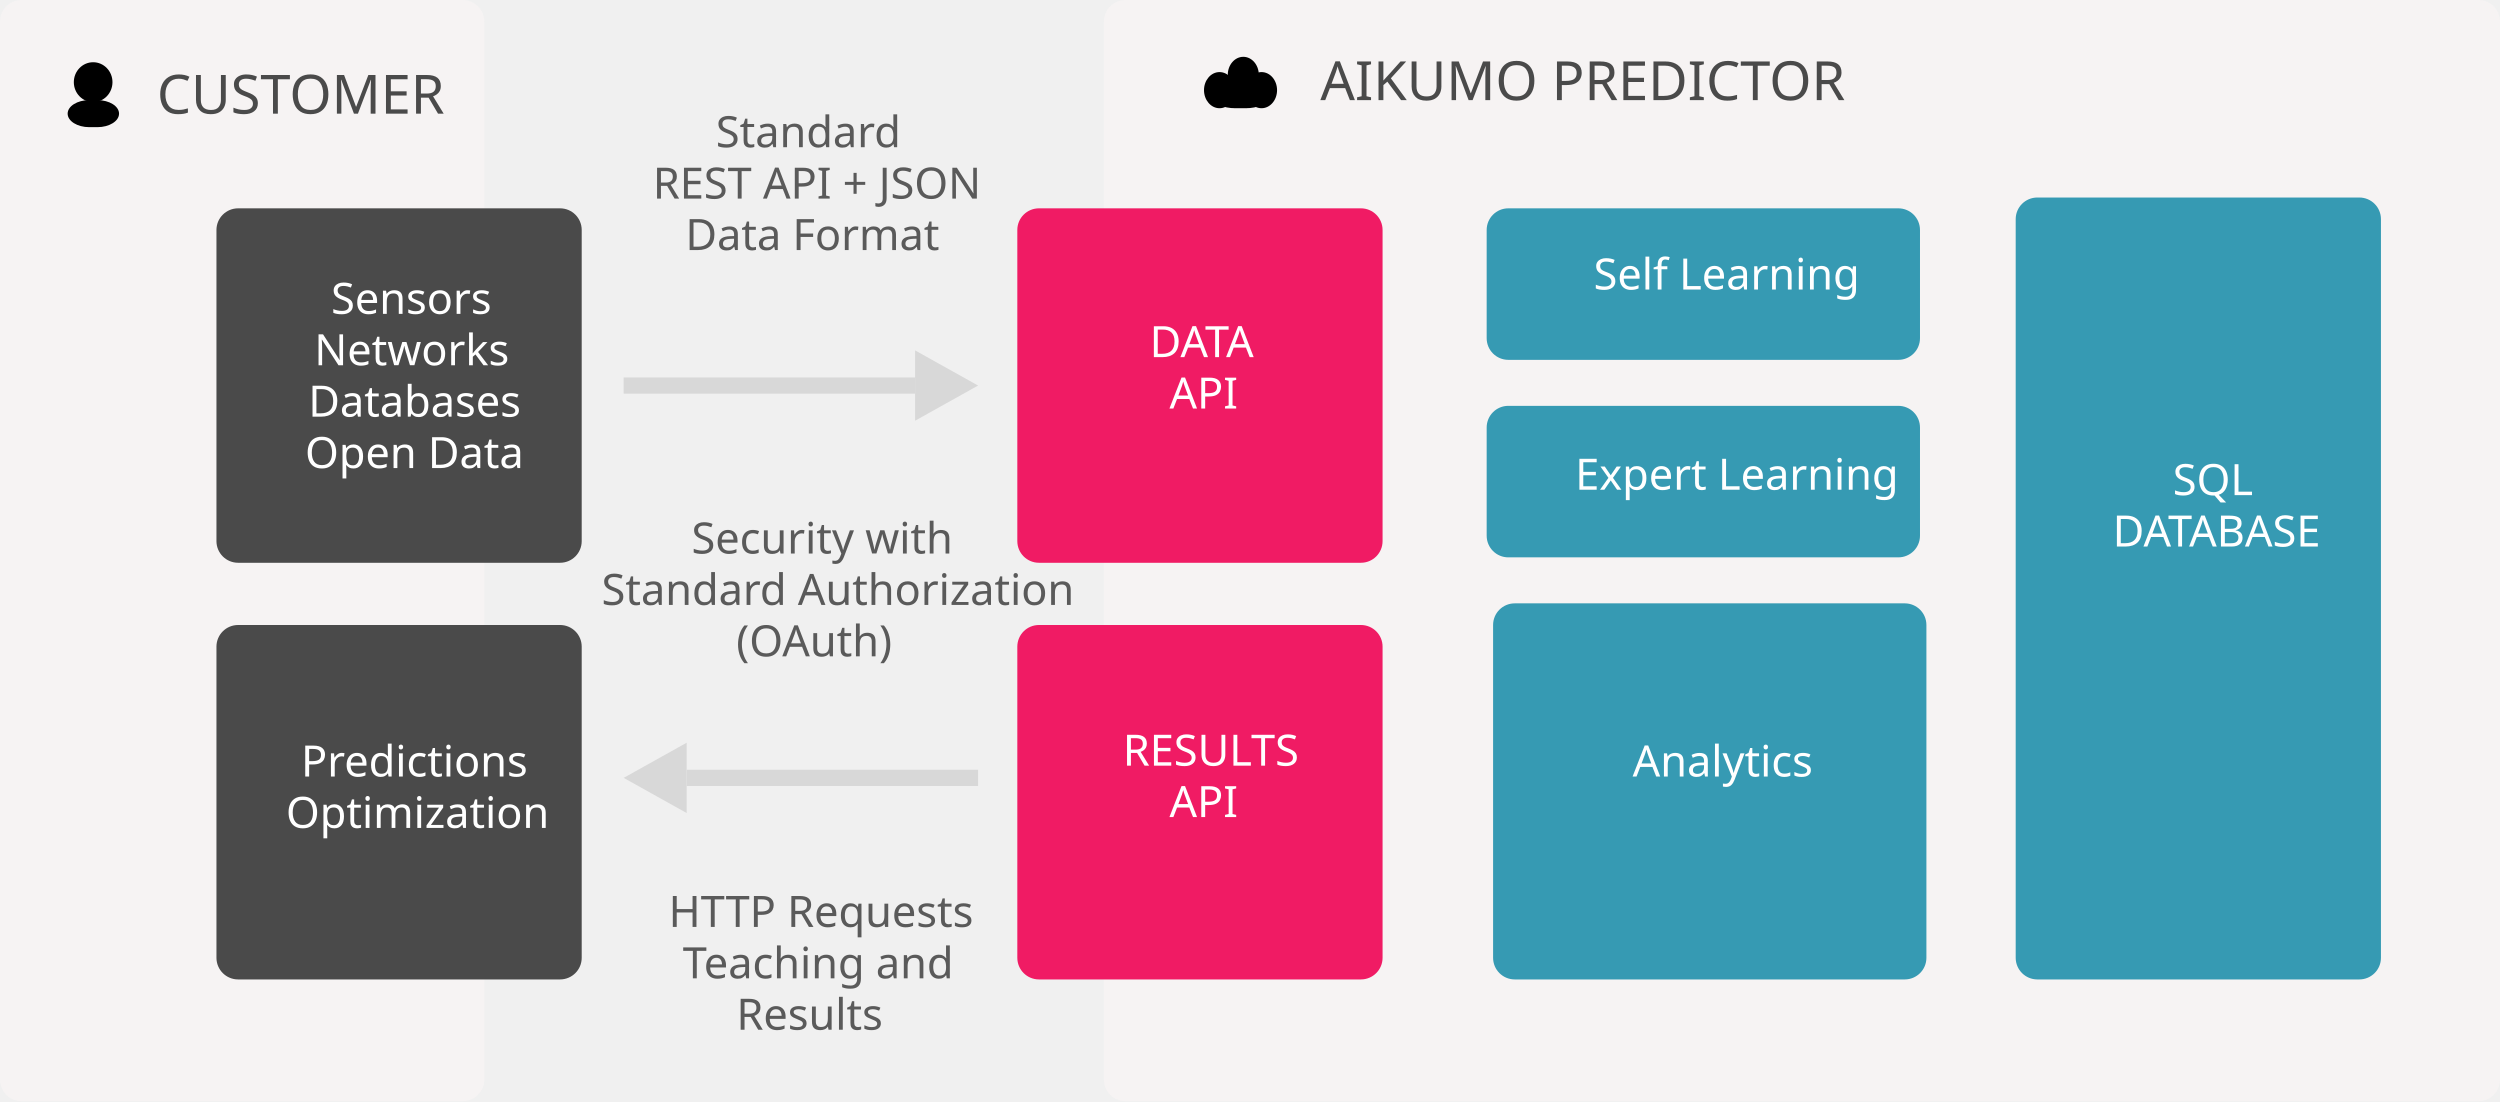
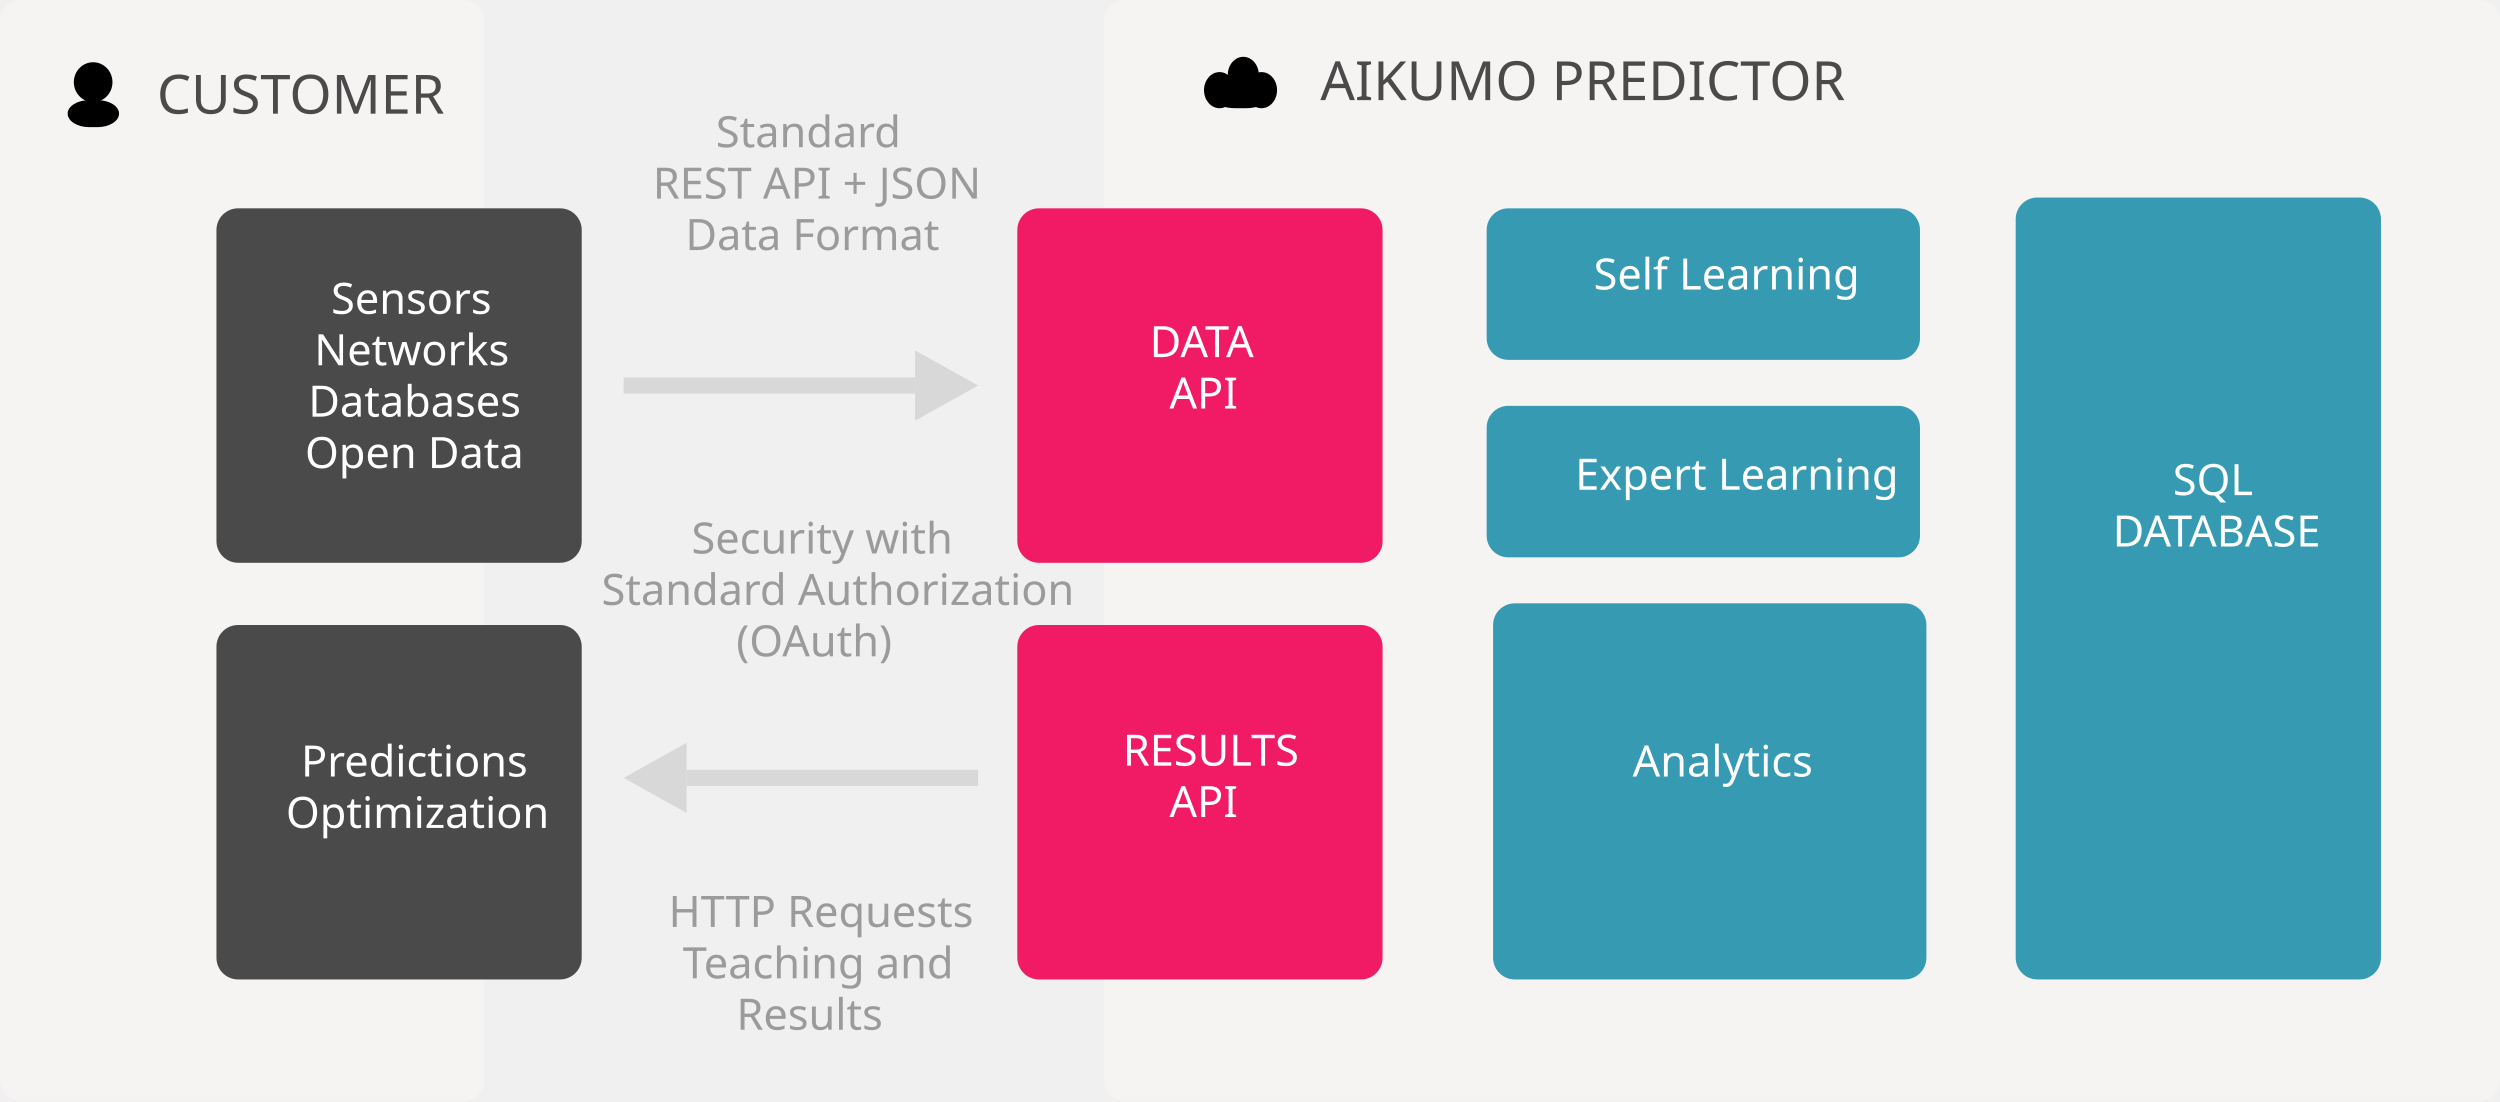
<svg xmlns="http://www.w3.org/2000/svg" width="924px" height="407px" viewBox="0 0 924 407" version="1.1">
  <defs />
  <g id="Page-1" stroke="none" stroke-width="1" fill="none" fill-rule="evenodd">
    <g id="Group">
      <g>
        <rect id="Rectangle-10" fill="#F6F3F3" x="0" y="0" width="179" height="407" rx="8" />
        <rect id="Rectangle-9" fill="#F6F3F3" x="408" y="0" width="516" height="407" rx="8" />
        <g id="Rectangle-10-+-Oval-1" transform="translate(25, 23)" fill="#000000">
          <g>
            <rect id="Rectangle-10" x="0" y="14.003" width="19" height="9.997" rx="8" />
            <ellipse id="Oval-1" cx="9.429" cy="7.37" rx="7.143" ry="7.37" />
          </g>
        </g>
        <g id="Triangle-1-+-Rectangle-11" transform="translate(296, 287.5) rotate(-90) translate(-296, -287.5) translate(283, 222)" fill="#D8D8D8">
          <polygon id="Triangle-1" points="13 0 26 23.289 0 23.289 " />
          <rect id="Rectangle-11" x="10" y="23.289" width="6" height="107.711" />
        </g>
        <g id="Triangle-1-+-Rectangle-12" transform="translate(296, 142.5) scale(-1, 1) rotate(-90) translate(-296, -142.5) translate(283, 77)" fill="#D8D8D8">
          <polygon id="Triangle-1" points="13 0 26 23.289 0 23.289 " />
          <rect id="Rectangle-11" x="10" y="23.289" width="6" height="107.711" />
        </g>
        <g id="Rectangle-3-+-DATA-" transform="translate(376, 77)">
          <rect id="Rectangle-3" fill="#F01B64" x="0" y="0" width="135" height="131" rx="8" />
          <text id="DATA-" font-family="Calibri" font-size="16" font-weight="normal" fill="#FFFFFF">
            <tspan x="48.922" y="55">DATA </tspan>
            <tspan x="56.223" y="74">API</tspan>
          </text>
        </g>
        <g id="Rectangle-4-+-RESULTS" transform="translate(376, 231)">
          <rect id="Rectangle-4" fill="#F01B64" x="0" y="0" width="135" height="131" rx="8" />
          <text id="RESULTS" font-family="Calibri" font-size="16" font-weight="normal" fill="#FFFFFF">
            <tspan x="39.004" y="52">RESULTS</tspan>
            <tspan x="56.223" y="71">API</tspan>
          </text>
        </g>
        <g id="Rectangle-5-+-Self-Learning" transform="translate(549, 77)">
          <rect id="Rectangle-5" fill="#369AB3" x="0.473" y="0" width="160.154" height="56" rx="8" />
          <text id="Self-Learning" font-family="Calibri" font-size="16" font-weight="normal" fill="#FFFFFF">
            <tspan x="40" y="30">Self Learning</tspan>
          </text>
        </g>
        <g id="Rectangle-6-+-Expert-Learning" transform="translate(549, 150)">
          <rect id="Rectangle-6" fill="#369AB3" x="0.473" y="0" width="160.154" height="56" rx="8" />
          <text id="Expert-Learning" font-family="Calibri" font-size="16" font-weight="normal" fill="#FFFFFF">
            <tspan x="33.195" y="31">Expert Learning</tspan>
          </text>
        </g>
        <g id="Rectangle-7-+-Analytics" transform="translate(552, 223)">
          <rect id="Rectangle-7" fill="#369AB3" x="-0.154" y="0" width="160.154" height="139" rx="8" />
          <text id="Analytics" font-family="Calibri" font-size="16" font-weight="normal" fill="#FFFFFF">
            <tspan x="51.41" y="64">Analytics</tspan>
          </text>
        </g>
        <g id="Rectangle-1-+-Sensors" transform="translate(80, 77)">
          <rect id="Rectangle-1" fill="#4A4A4A" x="0" y="0" width="135" height="131" rx="8" />
          <text id="Sensors" font-family="Calibri" font-size="16" font-weight="normal" fill="#FFFFFF">
            <tspan x="42.375" y="39">Sensors</tspan>
            <tspan x="36.184" y="58">Networks</tspan>
            <tspan x="33.961" y="77">Databases</tspan>
            <tspan x="32.742" y="96">Open Data</tspan>
          </text>
        </g>
        <rect id="Rectangle-2" fill="#4A4A4A" x="80" y="231" width="135" height="131" rx="8" />
        <text id="Predictions" font-family="Calibri" font-size="16" font-weight="normal" fill="#FFFFFF">
          <tspan x="111.273" y="287">Predictions</tspan>
          <tspan x="105.688" y="306">Optimization</tspan>
        </text>
        <g id="Rectangle-8-+-SQL-" transform="translate(745, 73)">
          <rect id="Rectangle-8" fill="#369AB3" x="0" y="0" width="135" height="289" rx="8" />
          <text id="SQL-" font-family="Calibri" font-size="16" font-weight="normal" fill="#FFFFFF">
            <tspan x="58.078" y="110">SQL </tspan>
            <tspan x="35.859" y="129">DATABASE</tspan>
          </text>
        </g>
        <text id="AIKUMO-PREDICTOR" font-family="Calibri" font-size="20" font-weight="normal" fill="#4A4A4A">
          <tspan x="488" y="37">AIKUMO PREDICTOR</tspan>
        </text>
        <text id="CUSTOMER" font-family="Calibri" font-size="20" font-weight="normal" fill="#4A4A4A">
          <tspan x="58" y="42">CUSTOMER</tspan>
        </text>
        <g id="Oval-2-+-Oval-3-+-Oval-4-+-Rectangle-14" transform="translate(445, 21)" fill="#000000">
          <g id="Oval-2-+-Oval-3-+-Oval-4">
            <ellipse id="Oval-2" cx="14.522" cy="6.679" rx="5.739" ry="6.679" />
            <ellipse id="Oval-3" cx="21.261" cy="12.321" rx="5.739" ry="6.679" />
            <ellipse id="Oval-4" cx="5.739" cy="12.321" rx="5.739" ry="6.679" />
          </g>
          <rect id="Rectangle-14" x="3.587" y="11.714" width="19.826" height="7.286" rx="8" />
        </g>
-         <text id="Standard-" font-family="Calibri" font-size="16" font-weight="normal" fill="#5A5A5A">
+         <text id="Standard-" font-family="Calibri" font-size="16" font-weight="normal" fill="#9B9B9B">
          <tspan x="264.582" y="54.414">Standard </tspan>
          <tspan x="241.301" y="73.414">REST API + JSON </tspan>
          <tspan x="253.34" y="92.414">Data Format</tspan>
        </text>
-         <text id="HTTP-Requests" font-family="Calibri" font-size="16" font-weight="normal" fill="#5A5A5A">
+         <text id="HTTP-Requests" font-family="Calibri" font-size="16" font-weight="normal" fill="#9B9B9B">
          <tspan x="247.129" y="342.586">HTTP Requests</tspan>
          <tspan x="252.352" y="361.586">Teaching and</tspan>
          <tspan x="272.199" y="380.586">Results</tspan>
        </text>
-         <text id="Security-with" font-family="Calibri" font-size="16" font-weight="normal" fill="#5A5A5A">
+         <text id="Security-with" font-family="Calibri" font-size="16" font-weight="normal" fill="#9B9B9B">
          <tspan x="255.586" y="204.586">Security with</tspan>
          <tspan x="222.344" y="223.586">Standard Authorization</tspan>
          <tspan x="272.137" y="242.586">(OAuth)</tspan>
        </text>
      </g>
    </g>
  </g>
</svg>
